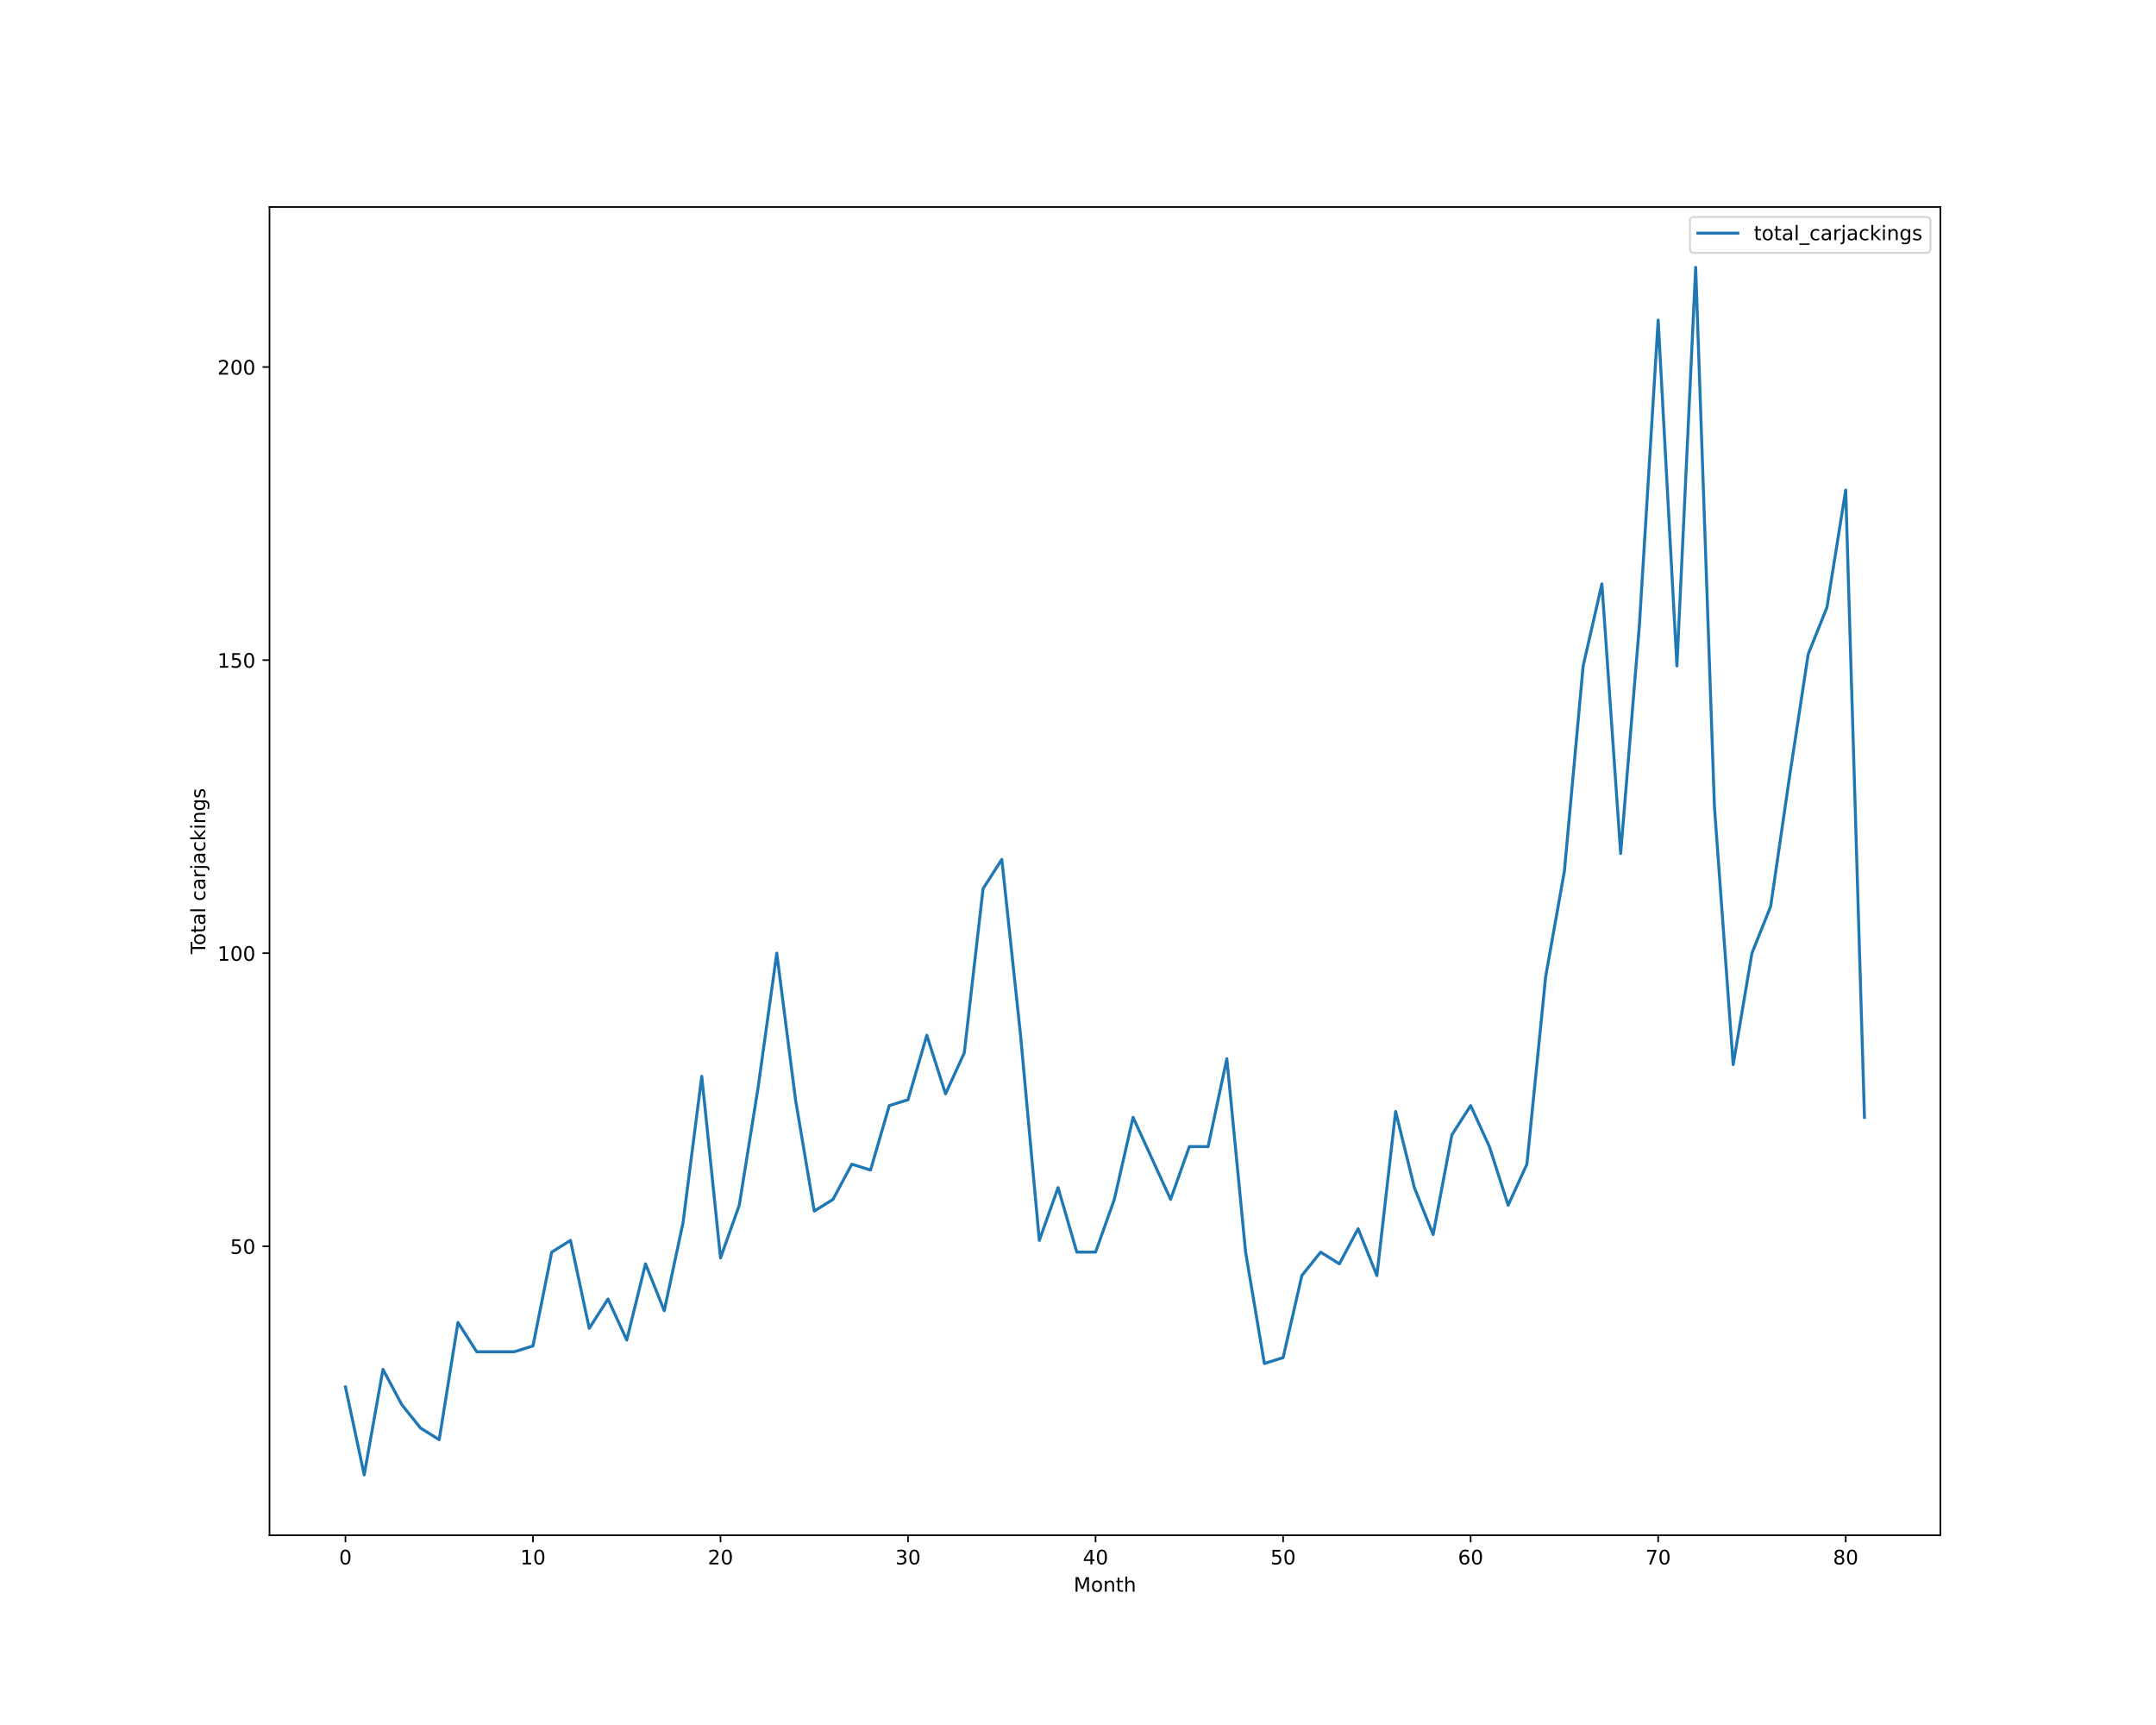
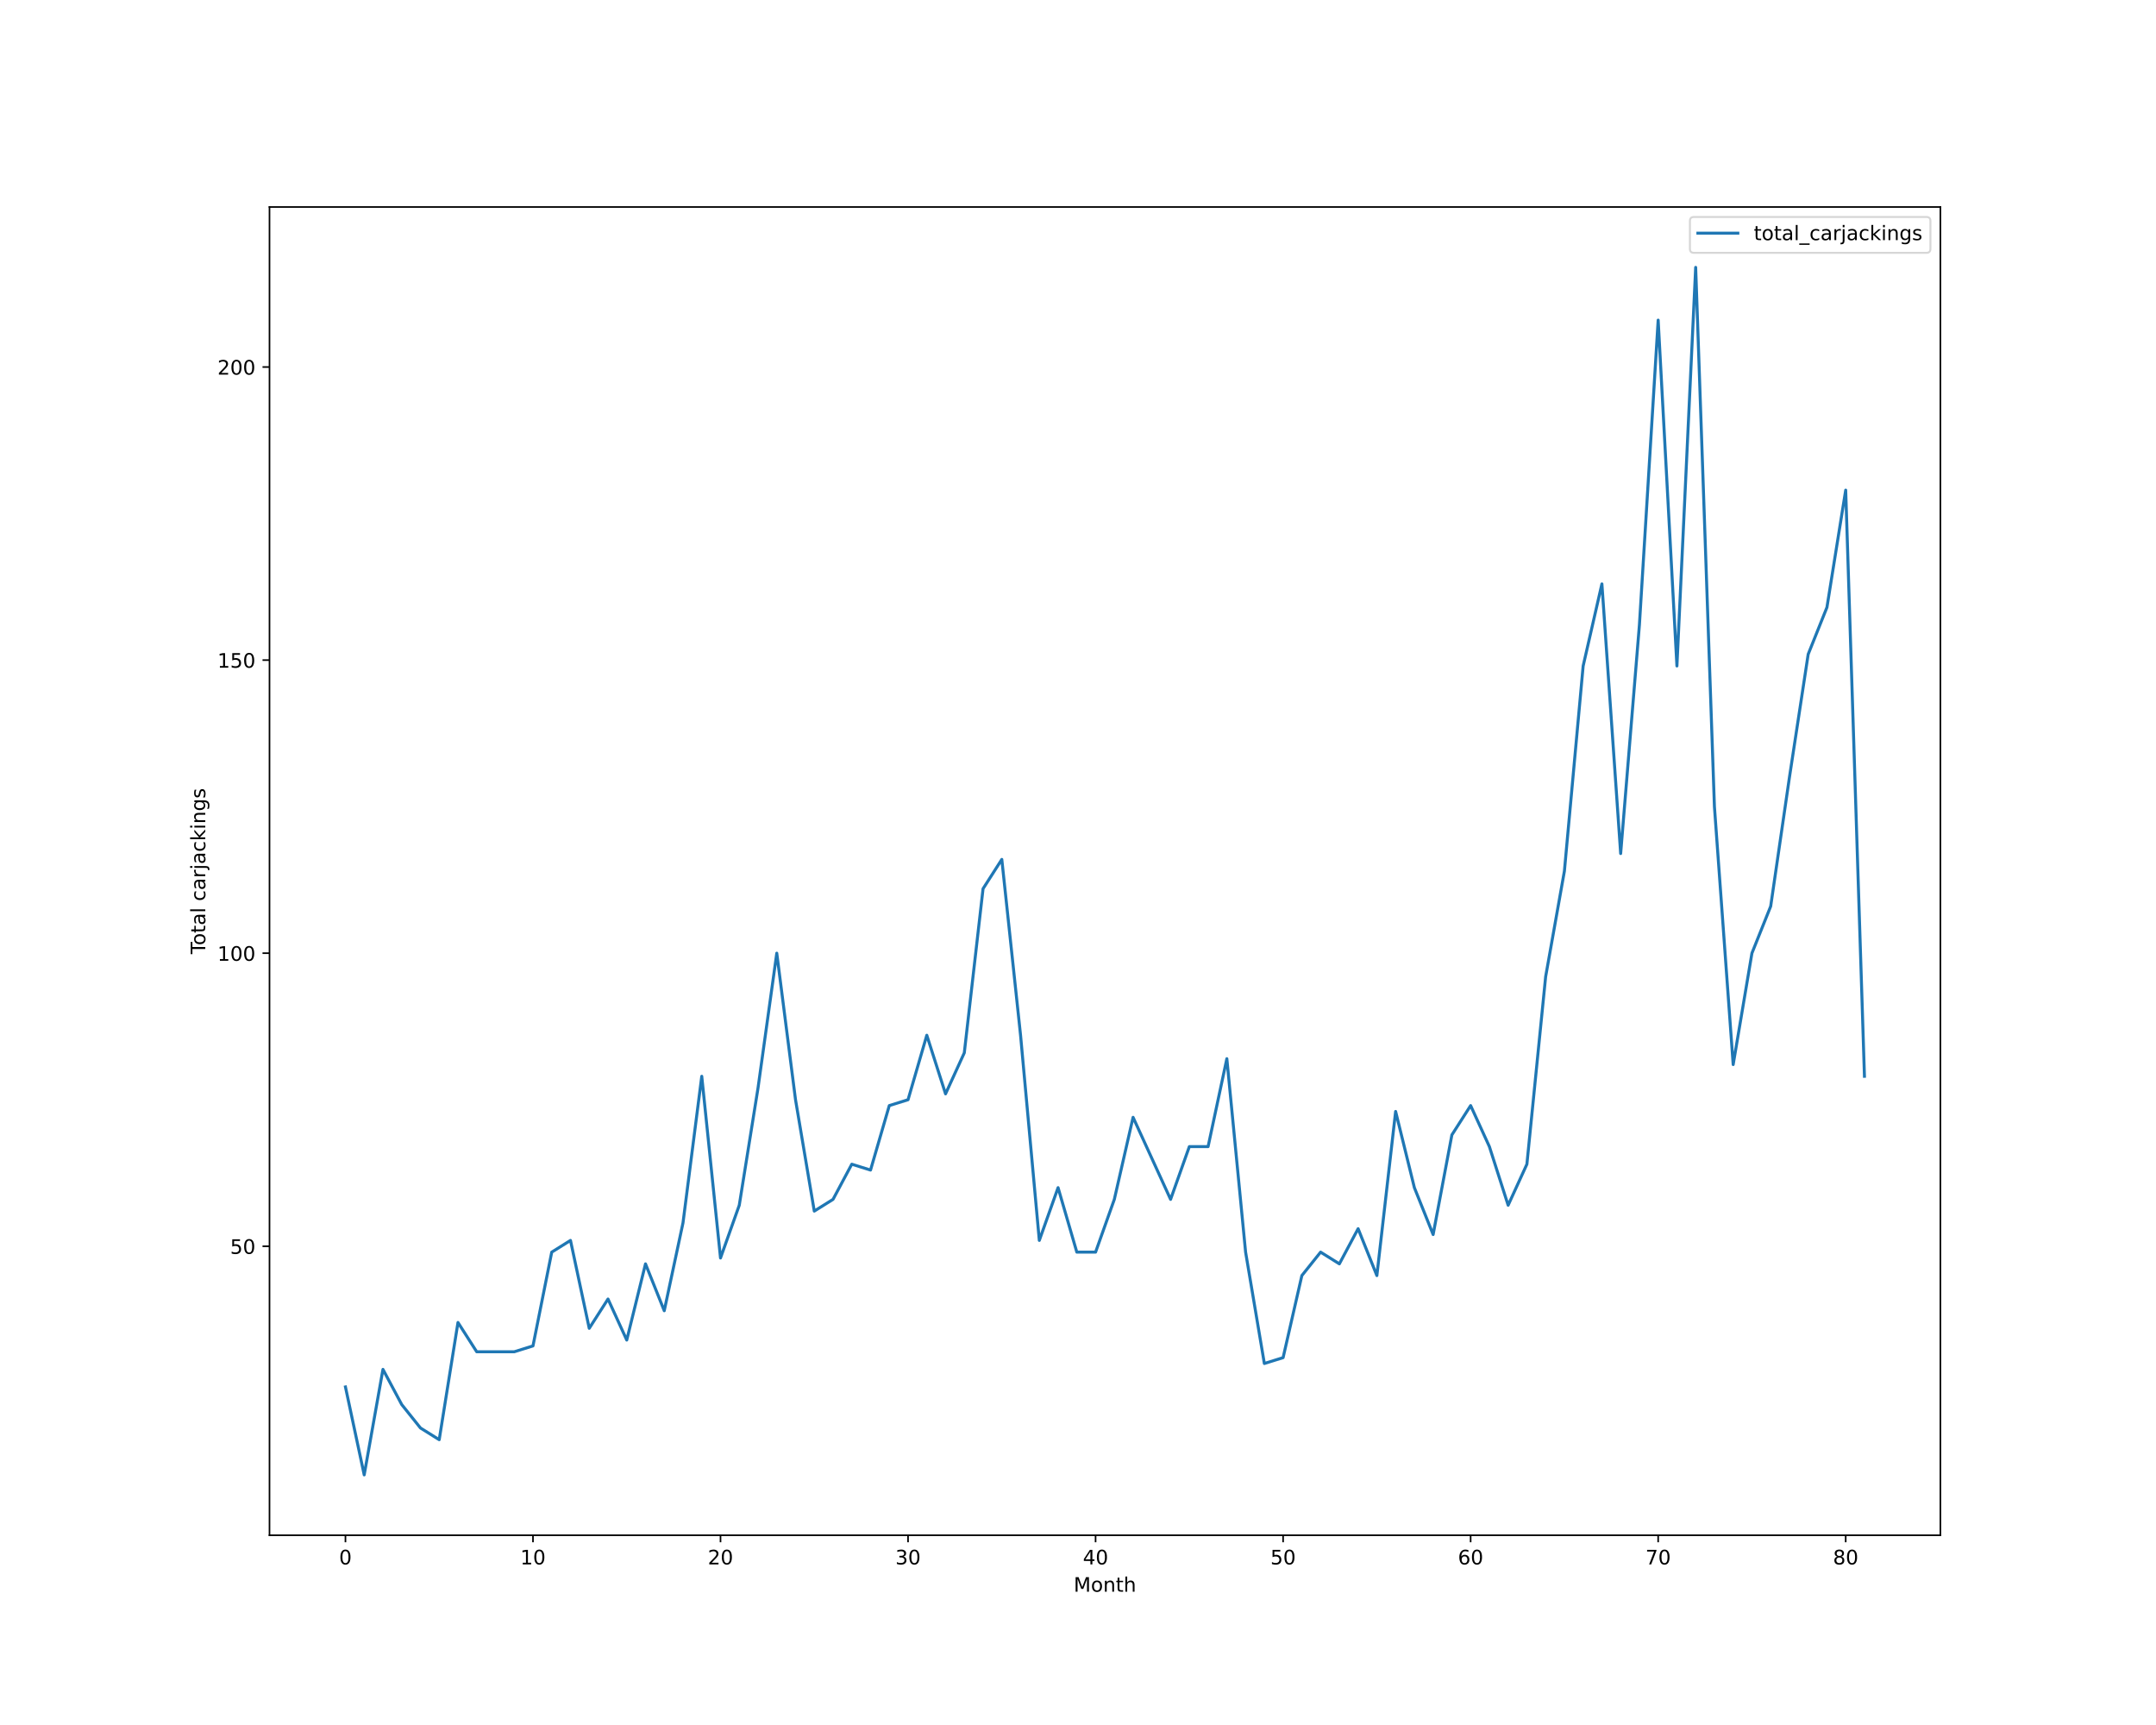
<svg xmlns="http://www.w3.org/2000/svg" xmlns:xlink="http://www.w3.org/1999/xlink" height="864pt" version="1.1" viewBox="0 0 1080 864" width="1080pt">
  <defs>
    <style type="text/css">*{stroke-linecap:butt;stroke-linejoin:round;}</style>
  </defs>
  <g id="figure_1">
    <g id="patch_1">
      <path d="M 0 864  L 1080 864  L 1080 0  L 0 0  z " style="fill:#ffffff;" />
    </g>
    <g id="axes_1">
      <g id="patch_2">
        <path d="M 135 768.96  L 972 768.96  L 972 103.68  L 135 103.68  z " style="fill:#ffffff;" />
      </g>
      <g id="matplotlib.axis_1">
        <g id="xtick_1">
          <g id="line2d_1">
            <defs>
-               <path d="M 0 0  L 0 3.5  " id="m784fe7cabe" style="stroke:#000000;stroke-width:0.8;" />
-             </defs>
-             <g>
-               <use style="stroke:#000000;stroke-width:0.8;" x="173.045" xlink:href="#m784fe7cabe" y="768.96" />
+               <path d="M 0 0  L 0 3.5  " id="m91506ecfdb" style="stroke:#000000;stroke-width:0.8;" />
+             </defs>
+             <g>
+               <use style="stroke:#000000;stroke-width:0.8;" x="173.045" xlink:href="#m91506ecfdb" y="768.96" />
            </g>
          </g>
          <g id="text_1">
            <g transform="translate(169.8642 783.5584)scale(0.1 -0.1)">
              <defs>
                <path d="M 2034 4250  Q 1547 4250 1301 3770  Q 1056 3291 1056 2328  Q 1056 1369 1301 889  Q 1547 409 2034 409  Q 2525 409 2770 889  Q 3016 1369 3016 2328  Q 3016 3291 2770 3770  Q 2525 4250 2034 4250  z M 2034 4750  Q 2819 4750 3233 4129  Q 3647 3509 3647 2328  Q 3647 1150 3233 529  Q 2819 -91 2034 -91  Q 1250 -91 836 529  Q 422 1150 422 2328  Q 422 3509 836 4129  Q 1250 4750 2034 4750  z " id="DejaVuSans-30" transform="scale(0.015625)" />
              </defs>
              <use xlink:href="#DejaVuSans-30" />
            </g>
          </g>
        </g>
        <g id="xtick_2">
          <g id="line2d_2">
            <g>
-               <use style="stroke:#000000;stroke-width:0.8;" x="266.985" xlink:href="#m784fe7cabe" y="768.96" />
+               <use style="stroke:#000000;stroke-width:0.8;" x="266.985" xlink:href="#m91506ecfdb" y="768.96" />
            </g>
          </g>
          <g id="text_2">
            <g transform="translate(260.6223 783.5584)scale(0.1 -0.1)">
              <defs>
                <path d="M 794 531  L 1825 531  L 1825 4091  L 703 3866  L 703 4441  L 1819 4666  L 2450 4666  L 2450 531  L 3481 531  L 3481 0  L 794 0  L 794 531  z " id="DejaVuSans-31" transform="scale(0.015625)" />
              </defs>
              <use xlink:href="#DejaVuSans-31" />
              <use x="63.623" xlink:href="#DejaVuSans-30" />
            </g>
          </g>
        </g>
        <g id="xtick_3">
          <g id="line2d_3">
            <g>
-               <use style="stroke:#000000;stroke-width:0.8;" x="360.924" xlink:href="#m784fe7cabe" y="768.96" />
+               <use style="stroke:#000000;stroke-width:0.8;" x="360.924" xlink:href="#m91506ecfdb" y="768.96" />
            </g>
          </g>
          <g id="text_3">
            <g transform="translate(354.5617 783.5584)scale(0.1 -0.1)">
              <defs>
                <path d="M 1228 531  L 3431 531  L 3431 0  L 469 0  L 469 531  Q 828 903 1448 1529  Q 2069 2156 2228 2338  Q 2531 2678 2651 2914  Q 2772 3150 2772 3378  Q 2772 3750 2511 3984  Q 2250 4219 1831 4219  Q 1534 4219 1204 4116  Q 875 4013 500 3803  L 500 4441  Q 881 4594 1212 4672  Q 1544 4750 1819 4750  Q 2544 4750 2975 4387  Q 3406 4025 3406 3419  Q 3406 3131 3298 2873  Q 3191 2616 2906 2266  Q 2828 2175 2409 1742  Q 1991 1309 1228 531  z " id="DejaVuSans-32" transform="scale(0.015625)" />
              </defs>
              <use xlink:href="#DejaVuSans-32" />
              <use x="63.623" xlink:href="#DejaVuSans-30" />
            </g>
          </g>
        </g>
        <g id="xtick_4">
          <g id="line2d_4">
            <g>
-               <use style="stroke:#000000;stroke-width:0.8;" x="454.864" xlink:href="#m784fe7cabe" y="768.96" />
+               <use style="stroke:#000000;stroke-width:0.8;" x="454.864" xlink:href="#m91506ecfdb" y="768.96" />
            </g>
          </g>
          <g id="text_4">
            <g transform="translate(448.5011 783.5584)scale(0.1 -0.1)">
              <defs>
                <path d="M 2597 2516  Q 3050 2419 3304 2112  Q 3559 1806 3559 1356  Q 3559 666 3084 287  Q 2609 -91 1734 -91  Q 1441 -91 1130 -33  Q 819 25 488 141  L 488 750  Q 750 597 1062 519  Q 1375 441 1716 441  Q 2309 441 2620 675  Q 2931 909 2931 1356  Q 2931 1769 2642 2001  Q 2353 2234 1838 2234  L 1294 2234  L 1294 2753  L 1863 2753  Q 2328 2753 2575 2939  Q 2822 3125 2822 3475  Q 2822 3834 2567 4026  Q 2313 4219 1838 4219  Q 1578 4219 1281 4162  Q 984 4106 628 3988  L 628 4550  Q 988 4650 1302 4700  Q 1616 4750 1894 4750  Q 2613 4750 3031 4423  Q 3450 4097 3450 3541  Q 3450 3153 3228 2886  Q 3006 2619 2597 2516  z " id="DejaVuSans-33" transform="scale(0.015625)" />
              </defs>
              <use xlink:href="#DejaVuSans-33" />
              <use x="63.623" xlink:href="#DejaVuSans-30" />
            </g>
          </g>
        </g>
        <g id="xtick_5">
          <g id="line2d_5">
            <g>
-               <use style="stroke:#000000;stroke-width:0.8;" x="548.803" xlink:href="#m784fe7cabe" y="768.96" />
+               <use style="stroke:#000000;stroke-width:0.8;" x="548.803" xlink:href="#m91506ecfdb" y="768.96" />
            </g>
          </g>
          <g id="text_5">
            <g transform="translate(542.4405 783.5584)scale(0.1 -0.1)">
              <defs>
                <path d="M 2419 4116  L 825 1625  L 2419 1625  L 2419 4116  z M 2253 4666  L 3047 4666  L 3047 1625  L 3713 1625  L 3713 1100  L 3047 1100  L 3047 0  L 2419 0  L 2419 1100  L 313 1100  L 313 1709  L 2253 4666  z " id="DejaVuSans-34" transform="scale(0.015625)" />
              </defs>
              <use xlink:href="#DejaVuSans-34" />
              <use x="63.623" xlink:href="#DejaVuSans-30" />
            </g>
          </g>
        </g>
        <g id="xtick_6">
          <g id="line2d_6">
            <g>
-               <use style="stroke:#000000;stroke-width:0.8;" x="642.742" xlink:href="#m784fe7cabe" y="768.96" />
+               <use style="stroke:#000000;stroke-width:0.8;" x="642.742" xlink:href="#m91506ecfdb" y="768.96" />
            </g>
          </g>
          <g id="text_6">
            <g transform="translate(636.3799 783.5584)scale(0.1 -0.1)">
              <defs>
                <path d="M 691 4666  L 3169 4666  L 3169 4134  L 1269 4134  L 1269 2991  Q 1406 3038 1543 3061  Q 1681 3084 1819 3084  Q 2600 3084 3056 2656  Q 3513 2228 3513 1497  Q 3513 744 3044 326  Q 2575 -91 1722 -91  Q 1428 -91 1123 -41  Q 819 9 494 109  L 494 744  Q 775 591 1075 516  Q 1375 441 1709 441  Q 2250 441 2565 725  Q 2881 1009 2881 1497  Q 2881 1984 2565 2268  Q 2250 2553 1709 2553  Q 1456 2553 1204 2497  Q 953 2441 691 2322  L 691 4666  z " id="DejaVuSans-35" transform="scale(0.015625)" />
              </defs>
              <use xlink:href="#DejaVuSans-35" />
              <use x="63.623" xlink:href="#DejaVuSans-30" />
            </g>
          </g>
        </g>
        <g id="xtick_7">
          <g id="line2d_7">
            <g>
-               <use style="stroke:#000000;stroke-width:0.8;" x="736.682" xlink:href="#m784fe7cabe" y="768.96" />
+               <use style="stroke:#000000;stroke-width:0.8;" x="736.682" xlink:href="#m91506ecfdb" y="768.96" />
            </g>
          </g>
          <g id="text_7">
            <g transform="translate(730.3193 783.5584)scale(0.1 -0.1)">
              <defs>
                <path d="M 2113 2584  Q 1688 2584 1439 2293  Q 1191 2003 1191 1497  Q 1191 994 1439 701  Q 1688 409 2113 409  Q 2538 409 2786 701  Q 3034 994 3034 1497  Q 3034 2003 2786 2293  Q 2538 2584 2113 2584  z M 3366 4563  L 3366 3988  Q 3128 4100 2886 4159  Q 2644 4219 2406 4219  Q 1781 4219 1451 3797  Q 1122 3375 1075 2522  Q 1259 2794 1537 2939  Q 1816 3084 2150 3084  Q 2853 3084 3261 2657  Q 3669 2231 3669 1497  Q 3669 778 3244 343  Q 2819 -91 2113 -91  Q 1303 -91 875 529  Q 447 1150 447 2328  Q 447 3434 972 4092  Q 1497 4750 2381 4750  Q 2619 4750 2861 4703  Q 3103 4656 3366 4563  z " id="DejaVuSans-36" transform="scale(0.015625)" />
              </defs>
              <use xlink:href="#DejaVuSans-36" />
              <use x="63.623" xlink:href="#DejaVuSans-30" />
            </g>
          </g>
        </g>
        <g id="xtick_8">
          <g id="line2d_8">
            <g>
-               <use style="stroke:#000000;stroke-width:0.8;" x="830.621" xlink:href="#m784fe7cabe" y="768.96" />
+               <use style="stroke:#000000;stroke-width:0.8;" x="830.621" xlink:href="#m91506ecfdb" y="768.96" />
            </g>
          </g>
          <g id="text_8">
            <g transform="translate(824.2587 783.5584)scale(0.1 -0.1)">
              <defs>
                <path d="M 525 4666  L 3525 4666  L 3525 4397  L 1831 0  L 1172 0  L 2766 4134  L 525 4134  L 525 4666  z " id="DejaVuSans-37" transform="scale(0.015625)" />
              </defs>
              <use xlink:href="#DejaVuSans-37" />
              <use x="63.623" xlink:href="#DejaVuSans-30" />
            </g>
          </g>
        </g>
        <g id="xtick_9">
          <g id="line2d_9">
            <g>
-               <use style="stroke:#000000;stroke-width:0.8;" x="924.561" xlink:href="#m784fe7cabe" y="768.96" />
+               <use style="stroke:#000000;stroke-width:0.8;" x="924.561" xlink:href="#m91506ecfdb" y="768.96" />
            </g>
          </g>
          <g id="text_9">
            <g transform="translate(918.1981 783.5584)scale(0.1 -0.1)">
              <defs>
                <path d="M 2034 2216  Q 1584 2216 1326 1975  Q 1069 1734 1069 1313  Q 1069 891 1326 650  Q 1584 409 2034 409  Q 2484 409 2743 651  Q 3003 894 3003 1313  Q 3003 1734 2745 1975  Q 2488 2216 2034 2216  z M 1403 2484  Q 997 2584 770 2862  Q 544 3141 544 3541  Q 544 4100 942 4425  Q 1341 4750 2034 4750  Q 2731 4750 3128 4425  Q 3525 4100 3525 3541  Q 3525 3141 3298 2862  Q 3072 2584 2669 2484  Q 3125 2378 3379 2068  Q 3634 1759 3634 1313  Q 3634 634 3220 271  Q 2806 -91 2034 -91  Q 1263 -91 848 271  Q 434 634 434 1313  Q 434 1759 690 2068  Q 947 2378 1403 2484  z M 1172 3481  Q 1172 3119 1398 2916  Q 1625 2713 2034 2713  Q 2441 2713 2670 2916  Q 2900 3119 2900 3481  Q 2900 3844 2670 4047  Q 2441 4250 2034 4250  Q 1625 4250 1398 4047  Q 1172 3844 1172 3481  z " id="DejaVuSans-38" transform="scale(0.015625)" />
              </defs>
              <use xlink:href="#DejaVuSans-38" />
              <use x="63.623" xlink:href="#DejaVuSans-30" />
            </g>
          </g>
        </g>
        <g id="text_10">
          <g transform="translate(537.8289 797.2366)scale(0.1 -0.1)">
            <defs>
              <path d="M 628 4666  L 1569 4666  L 2759 1491  L 3956 4666  L 4897 4666  L 4897 0  L 4281 0  L 4281 4097  L 3078 897  L 2444 897  L 1241 4097  L 1241 0  L 628 0  L 628 4666  z " id="DejaVuSans-4d" transform="scale(0.015625)" />
              <path d="M 1959 3097  Q 1497 3097 1228 2736  Q 959 2375 959 1747  Q 959 1119 1226 758  Q 1494 397 1959 397  Q 2419 397 2687 759  Q 2956 1122 2956 1747  Q 2956 2369 2687 2733  Q 2419 3097 1959 3097  z M 1959 3584  Q 2709 3584 3137 3096  Q 3566 2609 3566 1747  Q 3566 888 3137 398  Q 2709 -91 1959 -91  Q 1206 -91 779 398  Q 353 888 353 1747  Q 353 2609 779 3096  Q 1206 3584 1959 3584  z " id="DejaVuSans-6f" transform="scale(0.015625)" />
              <path d="M 3513 2113  L 3513 0  L 2938 0  L 2938 2094  Q 2938 2591 2744 2837  Q 2550 3084 2163 3084  Q 1697 3084 1428 2787  Q 1159 2491 1159 1978  L 1159 0  L 581 0  L 581 3500  L 1159 3500  L 1159 2956  Q 1366 3272 1645 3428  Q 1925 3584 2291 3584  Q 2894 3584 3203 3211  Q 3513 2838 3513 2113  z " id="DejaVuSans-6e" transform="scale(0.015625)" />
              <path d="M 1172 4494  L 1172 3500  L 2356 3500  L 2356 3053  L 1172 3053  L 1172 1153  Q 1172 725 1289 603  Q 1406 481 1766 481  L 2356 481  L 2356 0  L 1766 0  Q 1100 0 847 248  Q 594 497 594 1153  L 594 3053  L 172 3053  L 172 3500  L 594 3500  L 594 4494  L 1172 4494  z " id="DejaVuSans-74" transform="scale(0.015625)" />
              <path d="M 3513 2113  L 3513 0  L 2938 0  L 2938 2094  Q 2938 2591 2744 2837  Q 2550 3084 2163 3084  Q 1697 3084 1428 2787  Q 1159 2491 1159 1978  L 1159 0  L 581 0  L 581 4863  L 1159 4863  L 1159 2956  Q 1366 3272 1645 3428  Q 1925 3584 2291 3584  Q 2894 3584 3203 3211  Q 3513 2838 3513 2113  z " id="DejaVuSans-68" transform="scale(0.015625)" />
            </defs>
            <use xlink:href="#DejaVuSans-4d" />
            <use x="86.279" xlink:href="#DejaVuSans-6f" />
            <use x="147.461" xlink:href="#DejaVuSans-6e" />
            <use x="210.84" xlink:href="#DejaVuSans-74" />
            <use x="250.049" xlink:href="#DejaVuSans-68" />
          </g>
        </g>
      </g>
      <g id="matplotlib.axis_2">
        <g id="ytick_1">
          <g id="line2d_10">
            <defs>
-               <path d="M 0 0  L -3.5 0  " id="me50a616734" style="stroke:#000000;stroke-width:0.8;" />
-             </defs>
-             <g>
-               <use style="stroke:#000000;stroke-width:0.8;" x="135" xlink:href="#me50a616734" y="624.219" />
+               <path d="M 0 0  L -3.5 0  " id="me9b1c042c3" style="stroke:#000000;stroke-width:0.8;" />
+             </defs>
+             <g>
+               <use style="stroke:#000000;stroke-width:0.8;" x="135" xlink:href="#me9b1c042c3" y="624.219" />
            </g>
          </g>
          <g id="text_11">
            <g transform="translate(115.275 628.0182)scale(0.1 -0.1)">
              <use xlink:href="#DejaVuSans-35" />
              <use x="63.623" xlink:href="#DejaVuSans-30" />
            </g>
          </g>
        </g>
        <g id="ytick_2">
          <g id="line2d_11">
            <g>
-               <use style="stroke:#000000;stroke-width:0.8;" x="135" xlink:href="#me50a616734" y="477.423" />
+               <use style="stroke:#000000;stroke-width:0.8;" x="135" xlink:href="#me9b1c042c3" y="477.423" />
            </g>
          </g>
          <g id="text_12">
            <g transform="translate(108.9125 481.2221)scale(0.1 -0.1)">
              <use xlink:href="#DejaVuSans-31" />
              <use x="63.623" xlink:href="#DejaVuSans-30" />
              <use x="127.246" xlink:href="#DejaVuSans-30" />
            </g>
          </g>
        </g>
        <g id="ytick_3">
          <g id="line2d_12">
            <g>
-               <use style="stroke:#000000;stroke-width:0.8;" x="135" xlink:href="#me50a616734" y="330.627" />
+               <use style="stroke:#000000;stroke-width:0.8;" x="135" xlink:href="#me9b1c042c3" y="330.627" />
            </g>
          </g>
          <g id="text_13">
            <g transform="translate(108.9125 334.426)scale(0.1 -0.1)">
              <use xlink:href="#DejaVuSans-31" />
              <use x="63.623" xlink:href="#DejaVuSans-35" />
              <use x="127.246" xlink:href="#DejaVuSans-30" />
            </g>
          </g>
        </g>
        <g id="ytick_4">
          <g id="line2d_13">
            <g>
-               <use style="stroke:#000000;stroke-width:0.8;" x="135" xlink:href="#me50a616734" y="183.831" />
+               <use style="stroke:#000000;stroke-width:0.8;" x="135" xlink:href="#me9b1c042c3" y="183.831" />
            </g>
          </g>
          <g id="text_14">
            <g transform="translate(108.9125 187.6299)scale(0.1 -0.1)">
              <use xlink:href="#DejaVuSans-32" />
              <use x="63.623" xlink:href="#DejaVuSans-30" />
              <use x="127.246" xlink:href="#DejaVuSans-30" />
            </g>
          </g>
        </g>
        <g id="text_15">
          <g transform="translate(102.8328 477.8888)rotate(-90)scale(0.1 -0.1)">
            <defs>
              <path d="M -19 4666  L 3928 4666  L 3928 4134  L 2272 4134  L 2272 0  L 1638 0  L 1638 4134  L -19 4134  L -19 4666  z " id="DejaVuSans-54" transform="scale(0.015625)" />
              <path d="M 2194 1759  Q 1497 1759 1228 1600  Q 959 1441 959 1056  Q 959 750 1161 570  Q 1363 391 1709 391  Q 2188 391 2477 730  Q 2766 1069 2766 1631  L 2766 1759  L 2194 1759  z M 3341 1997  L 3341 0  L 2766 0  L 2766 531  Q 2569 213 2275 61  Q 1981 -91 1556 -91  Q 1019 -91 701 211  Q 384 513 384 1019  Q 384 1609 779 1909  Q 1175 2209 1959 2209  L 2766 2209  L 2766 2266  Q 2766 2663 2505 2880  Q 2244 3097 1772 3097  Q 1472 3097 1187 3025  Q 903 2953 641 2809  L 641 3341  Q 956 3463 1253 3523  Q 1550 3584 1831 3584  Q 2591 3584 2966 3190  Q 3341 2797 3341 1997  z " id="DejaVuSans-61" transform="scale(0.015625)" />
              <path d="M 603 4863  L 1178 4863  L 1178 0  L 603 0  L 603 4863  z " id="DejaVuSans-6c" transform="scale(0.015625)" />
              <path id="DejaVuSans-20" transform="scale(0.015625)" />
              <path d="M 3122 3366  L 3122 2828  Q 2878 2963 2633 3030  Q 2388 3097 2138 3097  Q 1578 3097 1268 2742  Q 959 2388 959 1747  Q 959 1106 1268 751  Q 1578 397 2138 397  Q 2388 397 2633 464  Q 2878 531 3122 666  L 3122 134  Q 2881 22 2623 -34  Q 2366 -91 2075 -91  Q 1284 -91 818 406  Q 353 903 353 1747  Q 353 2603 823 3093  Q 1294 3584 2113 3584  Q 2378 3584 2631 3529  Q 2884 3475 3122 3366  z " id="DejaVuSans-63" transform="scale(0.015625)" />
              <path d="M 2631 2963  Q 2534 3019 2420 3045  Q 2306 3072 2169 3072  Q 1681 3072 1420 2755  Q 1159 2438 1159 1844  L 1159 0  L 581 0  L 581 3500  L 1159 3500  L 1159 2956  Q 1341 3275 1631 3429  Q 1922 3584 2338 3584  Q 2397 3584 2469 3576  Q 2541 3569 2628 3553  L 2631 2963  z " id="DejaVuSans-72" transform="scale(0.015625)" />
              <path d="M 603 3500  L 1178 3500  L 1178 -63  Q 1178 -731 923 -1031  Q 669 -1331 103 -1331  L -116 -1331  L -116 -844  L 38 -844  Q 366 -844 484 -692  Q 603 -541 603 -63  L 603 3500  z M 603 4863  L 1178 4863  L 1178 4134  L 603 4134  L 603 4863  z " id="DejaVuSans-6a" transform="scale(0.015625)" />
              <path d="M 581 4863  L 1159 4863  L 1159 1991  L 2875 3500  L 3609 3500  L 1753 1863  L 3688 0  L 2938 0  L 1159 1709  L 1159 0  L 581 0  L 581 4863  z " id="DejaVuSans-6b" transform="scale(0.015625)" />
              <path d="M 603 3500  L 1178 3500  L 1178 0  L 603 0  L 603 3500  z M 603 4863  L 1178 4863  L 1178 4134  L 603 4134  L 603 4863  z " id="DejaVuSans-69" transform="scale(0.015625)" />
              <path d="M 2906 1791  Q 2906 2416 2648 2759  Q 2391 3103 1925 3103  Q 1463 3103 1205 2759  Q 947 2416 947 1791  Q 947 1169 1205 825  Q 1463 481 1925 481  Q 2391 481 2648 825  Q 2906 1169 2906 1791  z M 3481 434  Q 3481 -459 3084 -895  Q 2688 -1331 1869 -1331  Q 1566 -1331 1297 -1286  Q 1028 -1241 775 -1147  L 775 -588  Q 1028 -725 1275 -790  Q 1522 -856 1778 -856  Q 2344 -856 2625 -561  Q 2906 -266 2906 331  L 2906 616  Q 2728 306 2450 153  Q 2172 0 1784 0  Q 1141 0 747 490  Q 353 981 353 1791  Q 353 2603 747 3093  Q 1141 3584 1784 3584  Q 2172 3584 2450 3431  Q 2728 3278 2906 2969  L 2906 3500  L 3481 3500  L 3481 434  z " id="DejaVuSans-67" transform="scale(0.015625)" />
              <path d="M 2834 3397  L 2834 2853  Q 2591 2978 2328 3040  Q 2066 3103 1784 3103  Q 1356 3103 1142 2972  Q 928 2841 928 2578  Q 928 2378 1081 2264  Q 1234 2150 1697 2047  L 1894 2003  Q 2506 1872 2764 1633  Q 3022 1394 3022 966  Q 3022 478 2636 193  Q 2250 -91 1575 -91  Q 1294 -91 989 -36  Q 684 19 347 128  L 347 722  Q 666 556 975 473  Q 1284 391 1588 391  Q 1994 391 2212 530  Q 2431 669 2431 922  Q 2431 1156 2273 1281  Q 2116 1406 1581 1522  L 1381 1569  Q 847 1681 609 1914  Q 372 2147 372 2553  Q 372 3047 722 3315  Q 1072 3584 1716 3584  Q 2034 3584 2315 3537  Q 2597 3491 2834 3397  z " id="DejaVuSans-73" transform="scale(0.015625)" />
            </defs>
            <use xlink:href="#DejaVuSans-54" />
            <use x="44.084" xlink:href="#DejaVuSans-6f" />
            <use x="105.266" xlink:href="#DejaVuSans-74" />
            <use x="144.475" xlink:href="#DejaVuSans-61" />
            <use x="205.754" xlink:href="#DejaVuSans-6c" />
            <use x="233.537" xlink:href="#DejaVuSans-20" />
            <use x="265.324" xlink:href="#DejaVuSans-63" />
            <use x="320.305" xlink:href="#DejaVuSans-61" />
            <use x="381.584" xlink:href="#DejaVuSans-72" />
            <use x="422.697" xlink:href="#DejaVuSans-6a" />
            <use x="450.48" xlink:href="#DejaVuSans-61" />
            <use x="511.76" xlink:href="#DejaVuSans-63" />
            <use x="566.74" xlink:href="#DejaVuSans-6b" />
            <use x="624.65" xlink:href="#DejaVuSans-69" />
            <use x="652.434" xlink:href="#DejaVuSans-6e" />
            <use x="715.812" xlink:href="#DejaVuSans-67" />
            <use x="779.289" xlink:href="#DejaVuSans-73" />
          </g>
        </g>
      </g>
      <g id="line2d_14">
-         <path clip-path="url(#p30a7ae2b05)" d="M 173.045 694.681  L 182.439 738.72  L 191.833 685.873  L 201.227 703.489  L 210.621 715.233  L 220.015 721.104  L 229.409 662.386  L 238.803 677.066  L 248.197 677.066  L 257.591 677.066  L 266.985 674.13  L 276.379 627.155  L 285.773 621.283  L 295.167 665.322  L 304.561 650.642  L 313.955 671.194  L 323.348 633.027  L 332.742 656.514  L 342.136 612.475  L 351.53 539.077  L 360.924 630.091  L 370.318 603.668  L 379.712 544.949  L 389.106 477.423  L 398.5 550.821  L 407.894 606.603  L 417.288 600.732  L 426.682 583.116  L 436.076 586.052  L 445.47 553.757  L 454.864 550.821  L 464.258 518.526  L 473.652 547.885  L 483.045 527.334  L 492.439 445.128  L 501.833 430.448  L 511.227 518.526  L 520.621 621.283  L 530.015 594.86  L 539.409 627.155  L 548.803 627.155  L 558.197 600.732  L 567.591 559.629  L 576.985 580.18  L 586.379 600.732  L 595.773 574.308  L 605.167 574.308  L 614.561 530.27  L 623.955 627.155  L 633.348 682.937  L 642.742 680.002  L 652.136 638.899  L 661.53 627.155  L 670.924 633.027  L 680.318 615.411  L 689.712 638.899  L 699.106 556.693  L 708.5 594.86  L 717.894 618.347  L 727.288 568.437  L 736.682 553.757  L 746.076 574.308  L 755.47 603.668  L 764.864 583.116  L 774.258 489.167  L 783.652 436.32  L 793.045 333.563  L 802.439 292.46  L 811.833 427.512  L 821.227 313.011  L 830.621 160.343  L 840.015 333.563  L 849.409 133.92  L 858.803 404.025  L 868.197 533.205  L 877.591 477.423  L 886.985 453.936  L 896.379 389.345  L 905.773 327.691  L 915.167 304.203  L 924.561 245.485  L 933.955 559.629  " style="fill:none;stroke:#1f77b4;stroke-linecap:square;stroke-width:1.5;" />
+         <path clip-path="url(#pa11eadc114)" d="M 173.045 694.681  L 182.439 738.72  L 191.833 685.873  L 201.227 703.489  L 210.621 715.233  L 220.015 721.104  L 229.409 662.386  L 238.803 677.066  L 248.197 677.066  L 257.591 677.066  L 266.985 674.13  L 276.379 627.155  L 285.773 621.283  L 295.167 665.322  L 304.561 650.642  L 313.955 671.194  L 323.348 633.027  L 332.742 656.514  L 342.136 612.475  L 351.53 539.077  L 360.924 630.091  L 370.318 603.668  L 379.712 544.949  L 389.106 477.423  L 398.5 550.821  L 407.894 606.603  L 417.288 600.732  L 426.682 583.116  L 436.076 586.052  L 445.47 553.757  L 454.864 550.821  L 464.258 518.526  L 473.652 547.885  L 483.045 527.334  L 492.439 445.128  L 501.833 430.448  L 511.227 518.526  L 520.621 621.283  L 530.015 594.86  L 539.409 627.155  L 548.803 627.155  L 558.197 600.732  L 567.591 559.629  L 576.985 580.18  L 586.379 600.732  L 595.773 574.308  L 605.167 574.308  L 614.561 530.27  L 623.955 627.155  L 633.348 682.937  L 642.742 680.002  L 652.136 638.899  L 661.53 627.155  L 670.924 633.027  L 680.318 615.411  L 689.712 638.899  L 699.106 556.693  L 708.5 594.86  L 717.894 618.347  L 727.288 568.437  L 736.682 553.757  L 746.076 574.308  L 755.47 603.668  L 764.864 583.116  L 774.258 489.167  L 783.652 436.32  L 793.045 333.563  L 802.439 292.46  L 811.833 427.512  L 821.227 313.011  L 830.621 160.343  L 840.015 333.563  L 849.409 133.92  L 858.803 404.025  L 868.197 533.205  L 877.591 477.423  L 886.985 453.936  L 896.379 389.345  L 905.773 327.691  L 915.167 304.203  L 924.561 245.485  L 933.955 539.077  " style="fill:none;stroke:#1f77b4;stroke-linecap:square;stroke-width:1.5;" />
      </g>
      <g id="patch_3">
        <path d="M 135 768.96  L 135 103.68  " style="fill:none;stroke:#000000;stroke-linecap:square;stroke-linejoin:miter;stroke-width:0.8;" />
      </g>
      <g id="patch_4">
        <path d="M 972 768.96  L 972 103.68  " style="fill:none;stroke:#000000;stroke-linecap:square;stroke-linejoin:miter;stroke-width:0.8;" />
      </g>
      <g id="patch_5">
        <path d="M 135 768.96  L 972 768.96  " style="fill:none;stroke:#000000;stroke-linecap:square;stroke-linejoin:miter;stroke-width:0.8;" />
      </g>
      <g id="patch_6">
        <path d="M 135 103.68  L 972 103.68  " style="fill:none;stroke:#000000;stroke-linecap:square;stroke-linejoin:miter;stroke-width:0.8;" />
      </g>
      <g id="legend_1">
        <g id="patch_7">
          <path d="M 848.528 126.636  L 965 126.636  Q 967 126.636 967 124.636  L 967 110.68  Q 967 108.68 965 108.68  L 848.528 108.68  Q 846.528 108.68 846.528 110.68  L 846.528 124.636  Q 846.528 126.636 848.528 126.636  z " style="fill:#ffffff;opacity:0.8;stroke:#cccccc;stroke-linejoin:miter;" />
        </g>
        <g id="line2d_15">
          <path d="M 850.528 116.778  L 870.528 116.778  " style="fill:none;stroke:#1f77b4;stroke-linecap:square;stroke-width:1.5;" />
        </g>
        <g id="line2d_16" />
        <g id="text_16">
          <g transform="translate(878.5281 120.2784)scale(0.1 -0.1)">
            <defs>
              <path d="M 3263 -1063  L 3263 -1509  L -63 -1509  L -63 -1063  L 3263 -1063  z " id="DejaVuSans-5f" transform="scale(0.015625)" />
            </defs>
            <use xlink:href="#DejaVuSans-74" />
            <use x="39.209" xlink:href="#DejaVuSans-6f" />
            <use x="100.391" xlink:href="#DejaVuSans-74" />
            <use x="139.6" xlink:href="#DejaVuSans-61" />
            <use x="200.879" xlink:href="#DejaVuSans-6c" />
            <use x="228.662" xlink:href="#DejaVuSans-5f" />
            <use x="278.662" xlink:href="#DejaVuSans-63" />
            <use x="333.643" xlink:href="#DejaVuSans-61" />
            <use x="394.922" xlink:href="#DejaVuSans-72" />
            <use x="436.035" xlink:href="#DejaVuSans-6a" />
            <use x="463.818" xlink:href="#DejaVuSans-61" />
            <use x="525.098" xlink:href="#DejaVuSans-63" />
            <use x="580.078" xlink:href="#DejaVuSans-6b" />
            <use x="637.988" xlink:href="#DejaVuSans-69" />
            <use x="665.771" xlink:href="#DejaVuSans-6e" />
            <use x="729.15" xlink:href="#DejaVuSans-67" />
            <use x="792.627" xlink:href="#DejaVuSans-73" />
          </g>
        </g>
      </g>
    </g>
  </g>
  <defs>
-     <clipPath id="p30a7ae2b05">
+     <clipPath id="pa11eadc114">
      <rect height="665.28" width="837" x="135" y="103.68" />
    </clipPath>
  </defs>
</svg>
